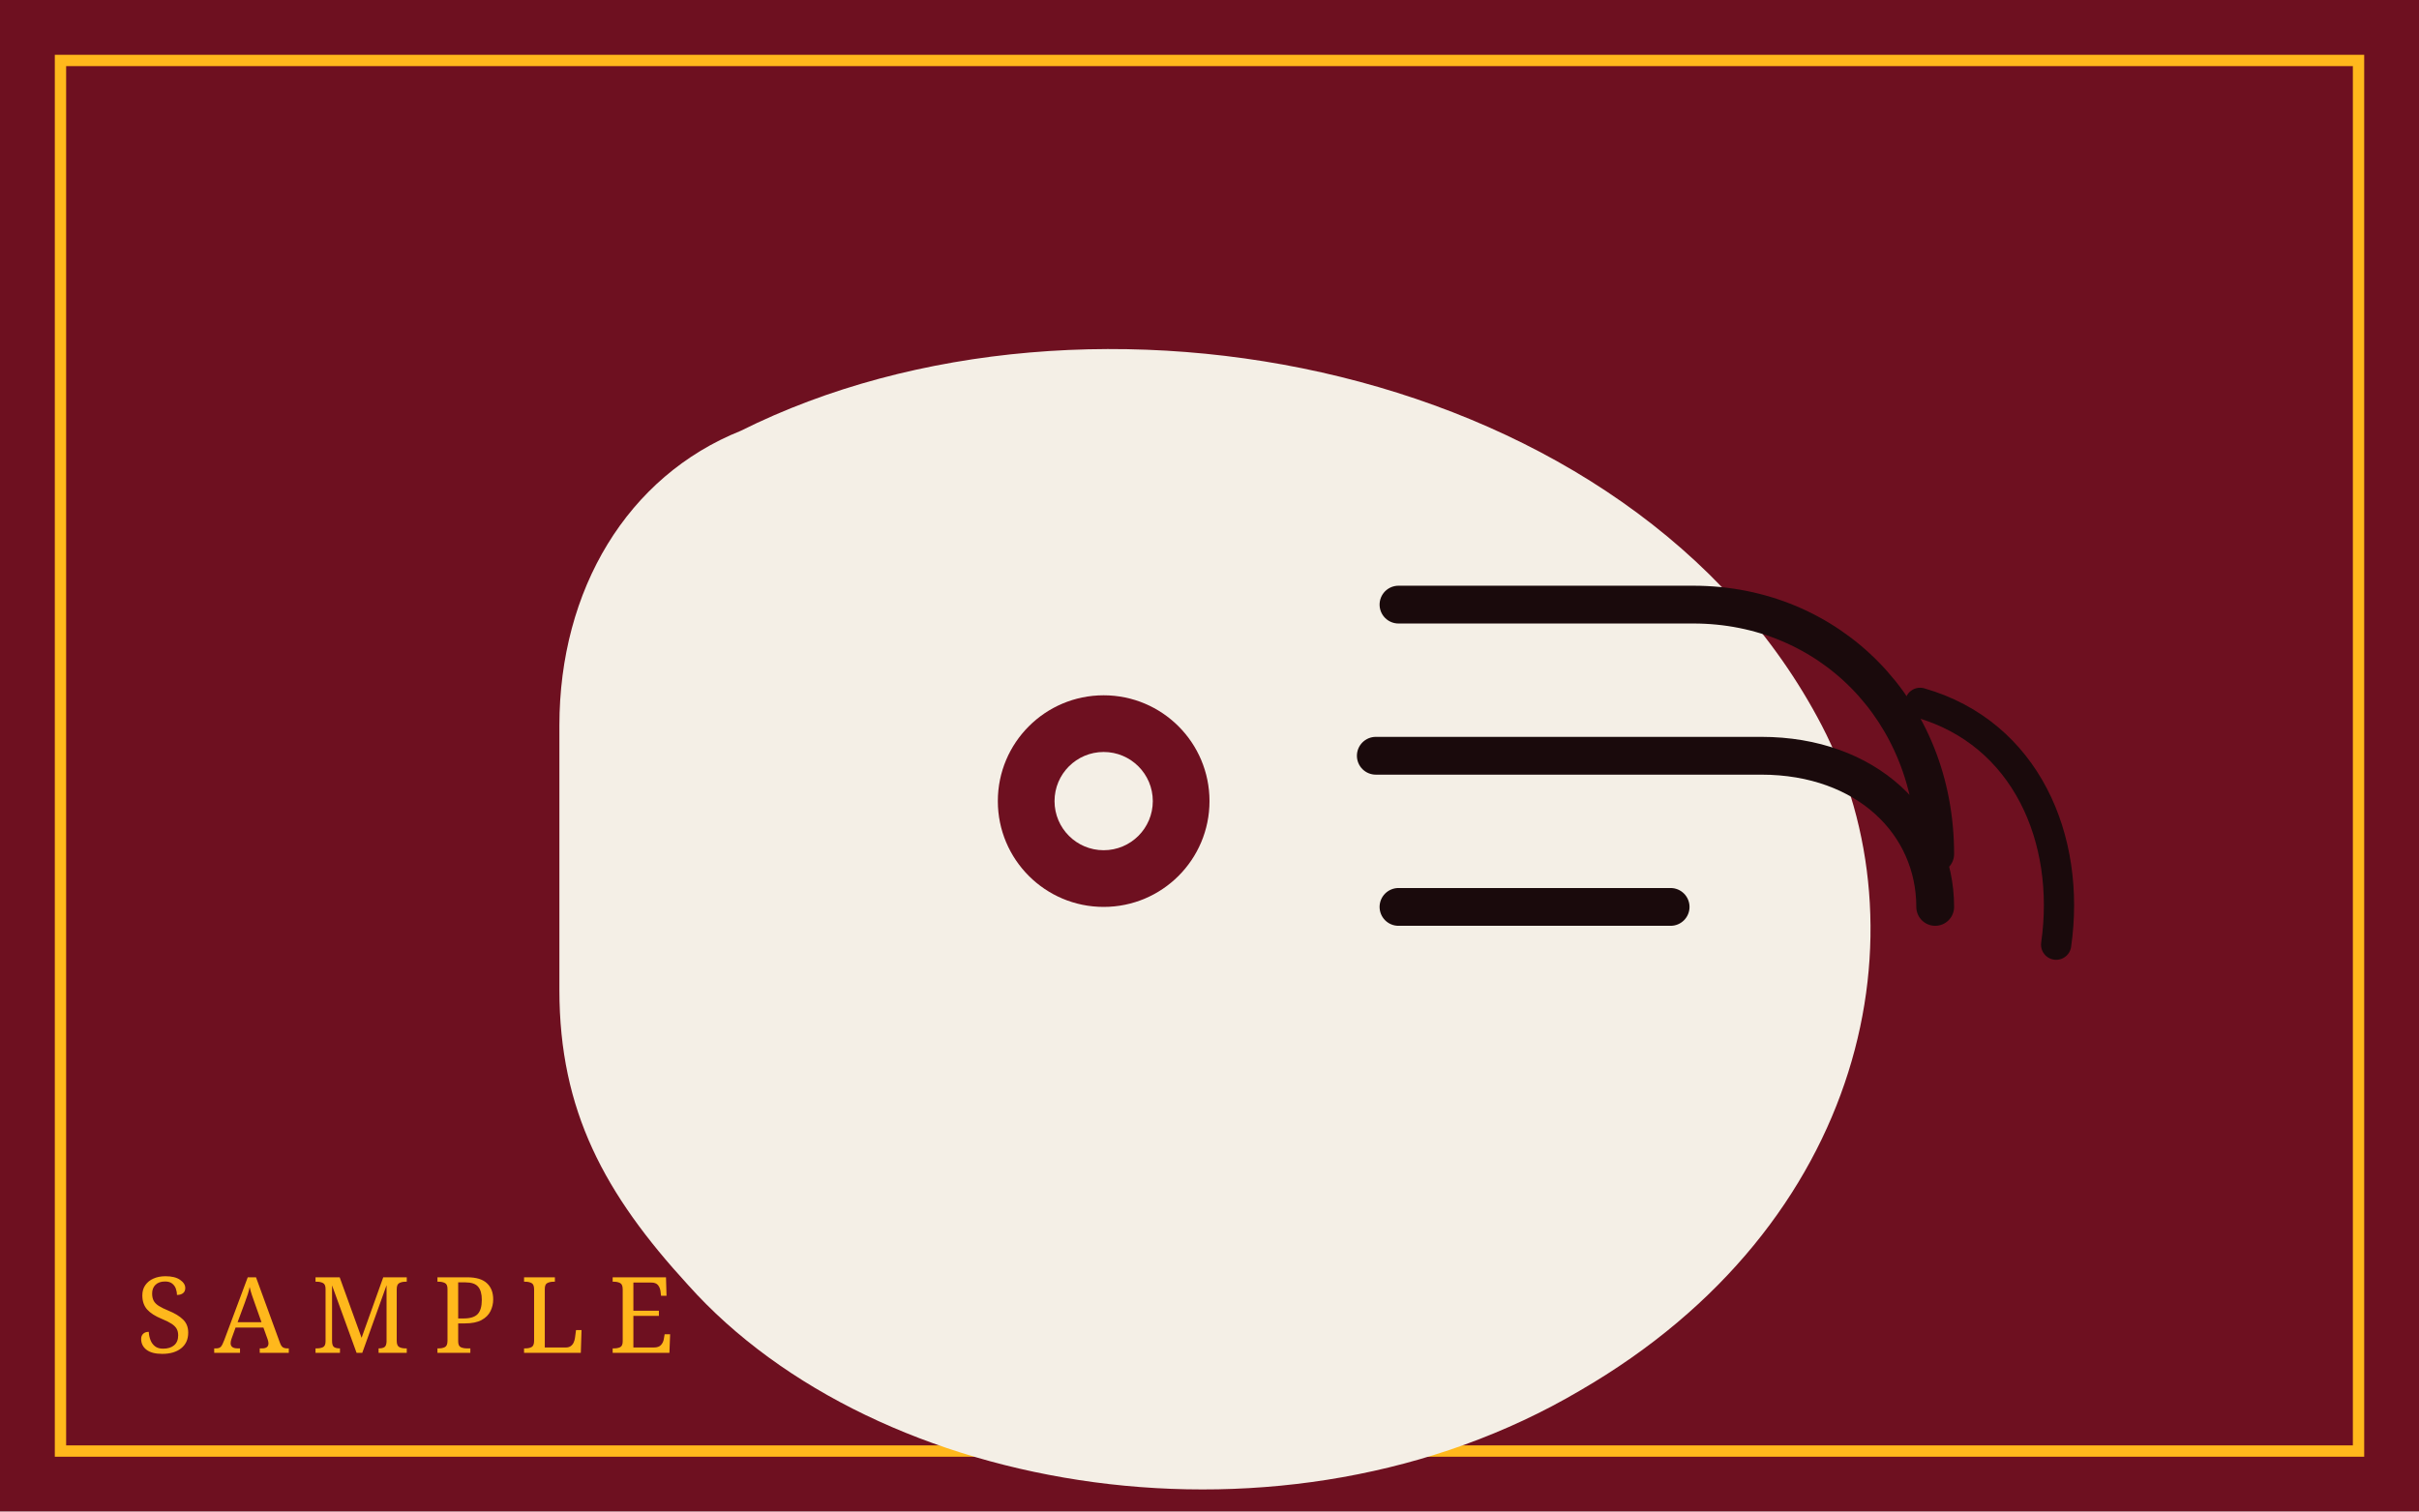
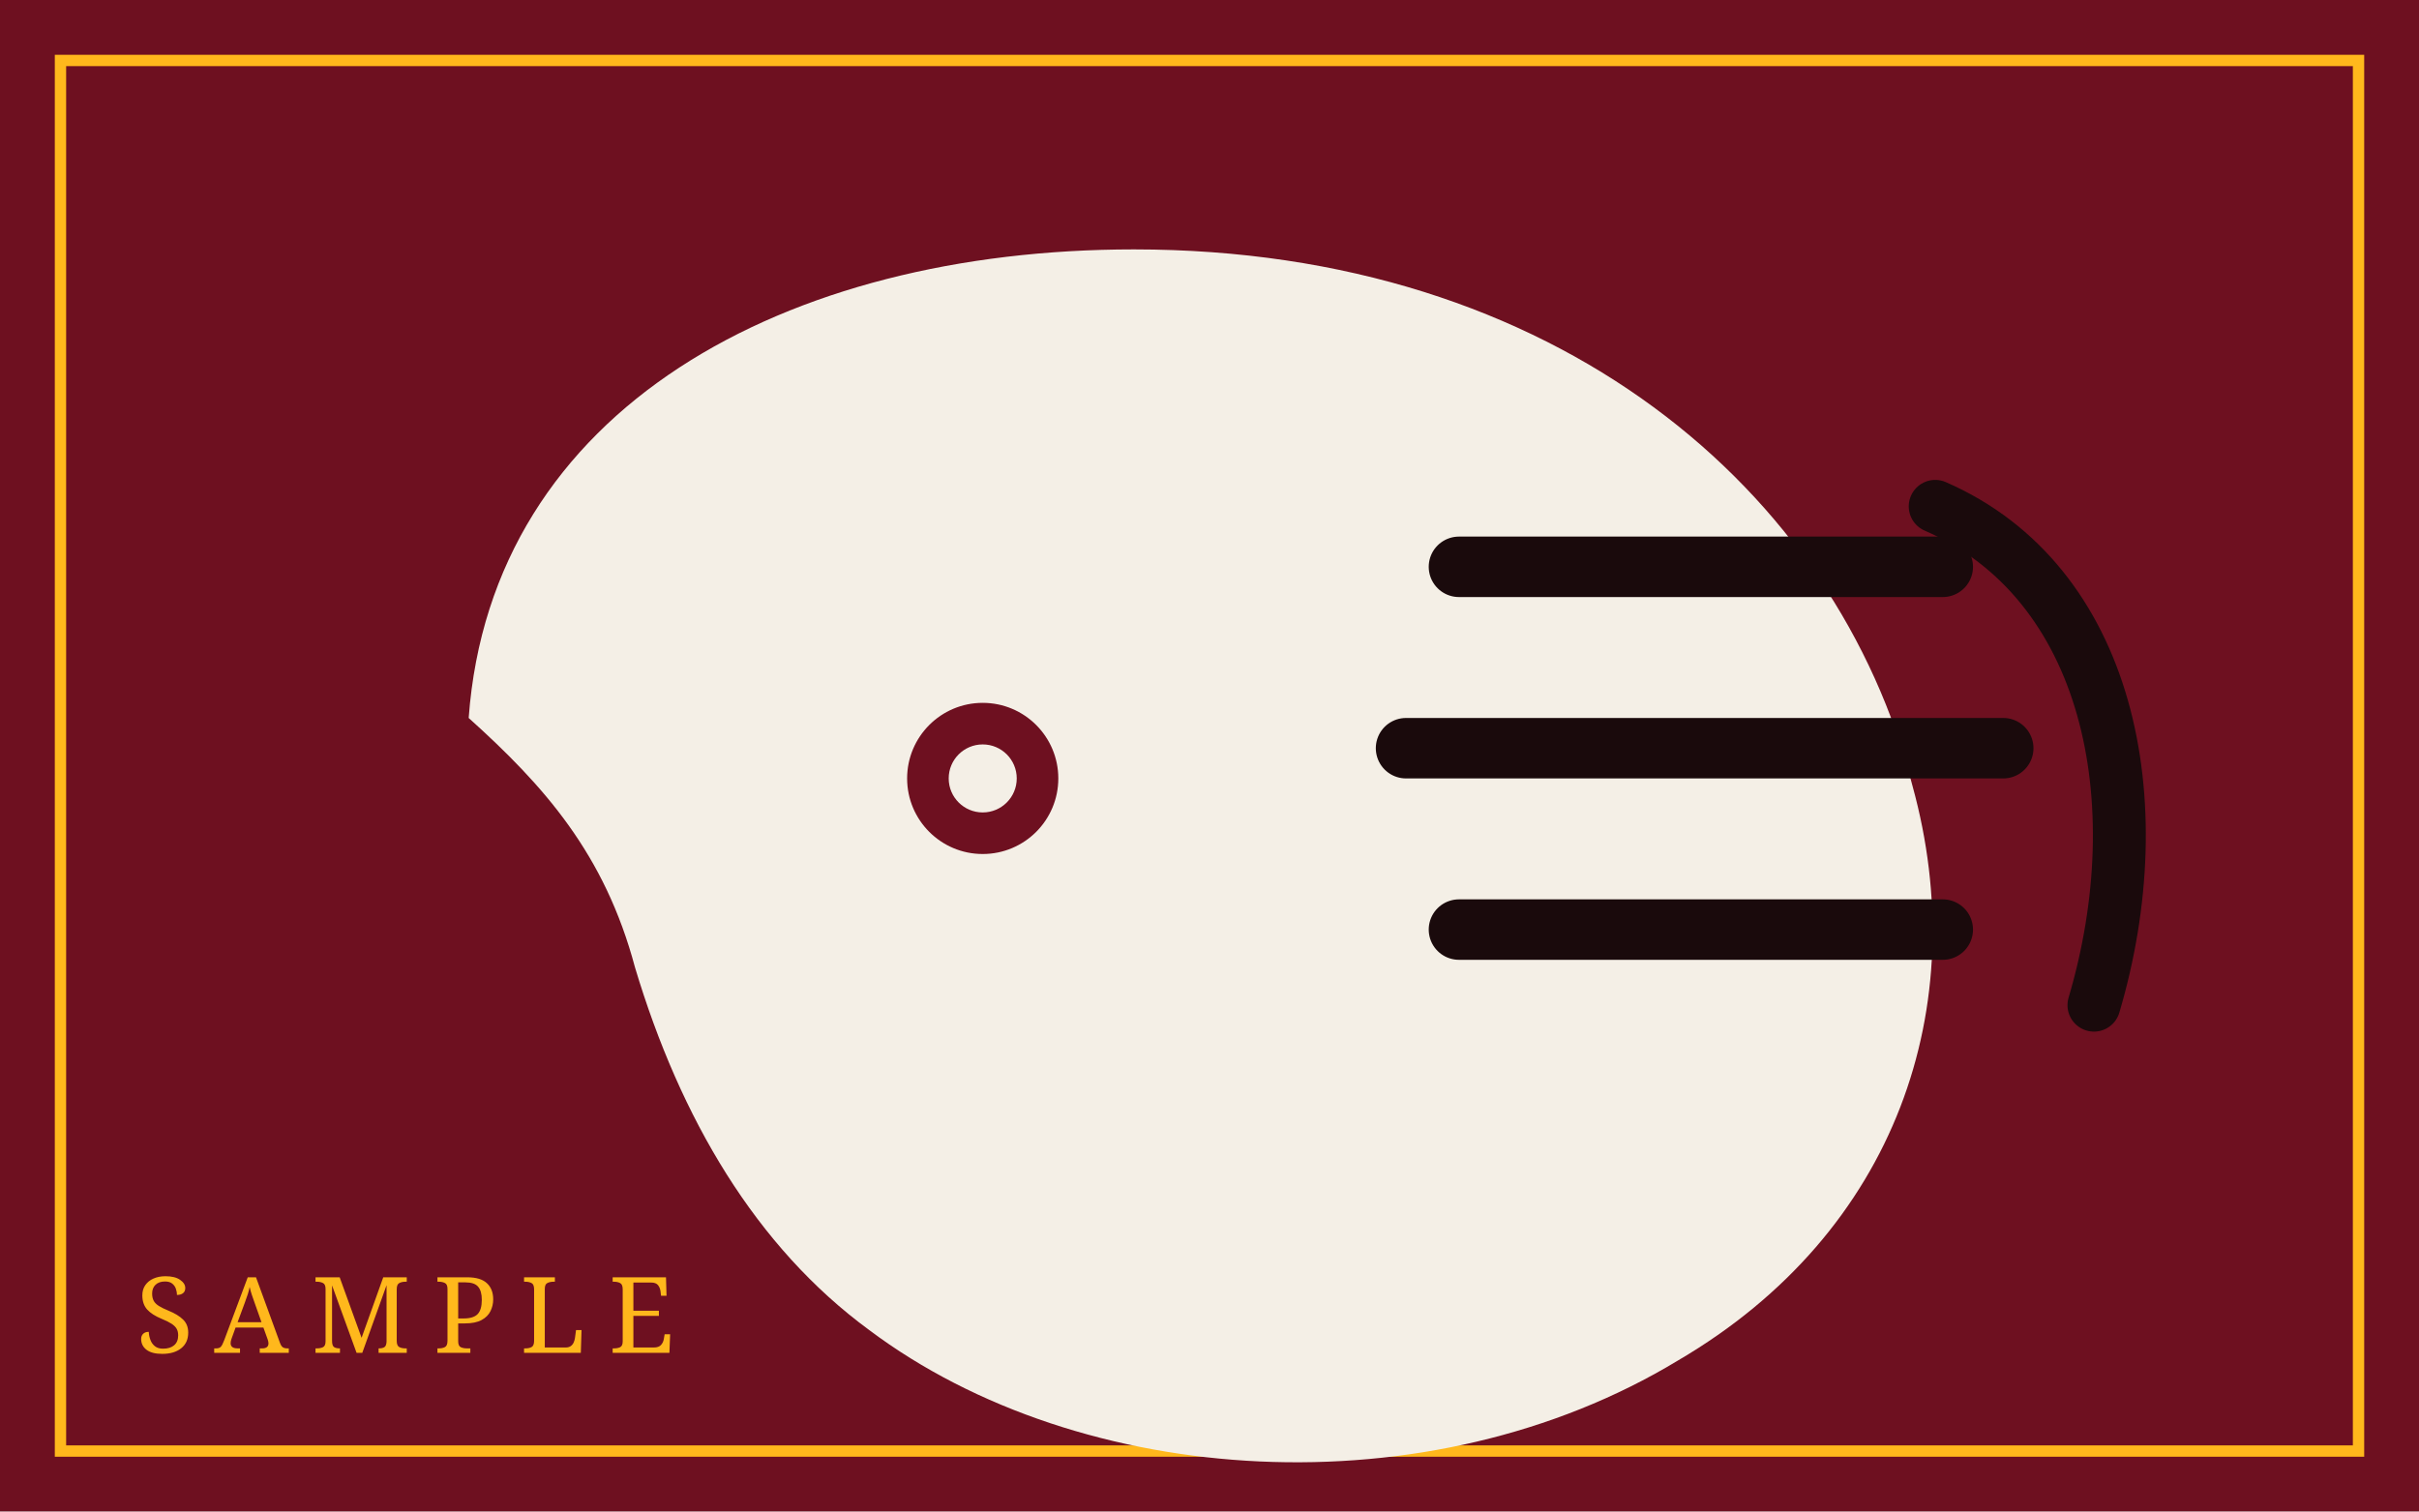
<svg xmlns="http://www.w3.org/2000/svg" width="640" height="400" viewBox="0 0 640 400">
  <rect width="640" height="400" fill="#6e1020" />
  <rect x="16" y="16" width="608" height="368" fill="none" stroke="#FFB81C" stroke-width="3" />
-   <g transform="translate(78 36)">
-     <path fill="#f4efe6" d="M118 78c92-46 236-18 286 78 28 54 12 132-64 176-78 46-186 28-236-28-22-24-34-46-34-78V156c0-36 18-66 48-78z" />
-     <path fill="none" stroke="#1a0a0c" stroke-width="10" stroke-linecap="round" d="M292 124h78c36 0 64 28 64 66M286 164h102c28 0 46 18 46 40M292 204h72" />
-     <path fill="none" stroke="#1a0a0c" stroke-width="8" stroke-linecap="round" d="M430 150c28 8 40 36 36 64" />
-     <circle cx="214" cy="176" r="28" fill="#6e1020" />
-     <circle cx="214" cy="176" r="13" fill="#f4efe6" />
+   <g transform="translate(46 42)">
+     <path fill="#f4efe6" d="M78 148c6-82 84-124 176-124 112 0 186 64 206 142 16 58-4 118-62 152-66 40-158 34-214-8-30-22-50-56-62-96-8-30-24-48-44-66z" />
+     <path fill="none" stroke="#1a0a0c" stroke-width="16" stroke-linecap="round" d="M340 108h128M326 156h158M340 204h128" />
+     <path fill="none" stroke="#1a0a0c" stroke-width="14" stroke-linecap="round" d="M466 92c46 20 58 78 42 132" />
+     <circle cx="214" cy="164" r="20" fill="#6e1020" />
+     <circle cx="214" cy="164" r="9" fill="#f4efe6" />
  </g>
  <text x="36" y="358" fill="#FFB81C" font-family="serif" font-size="28" letter-spacing="6">SAMPLE</text>
</svg>
